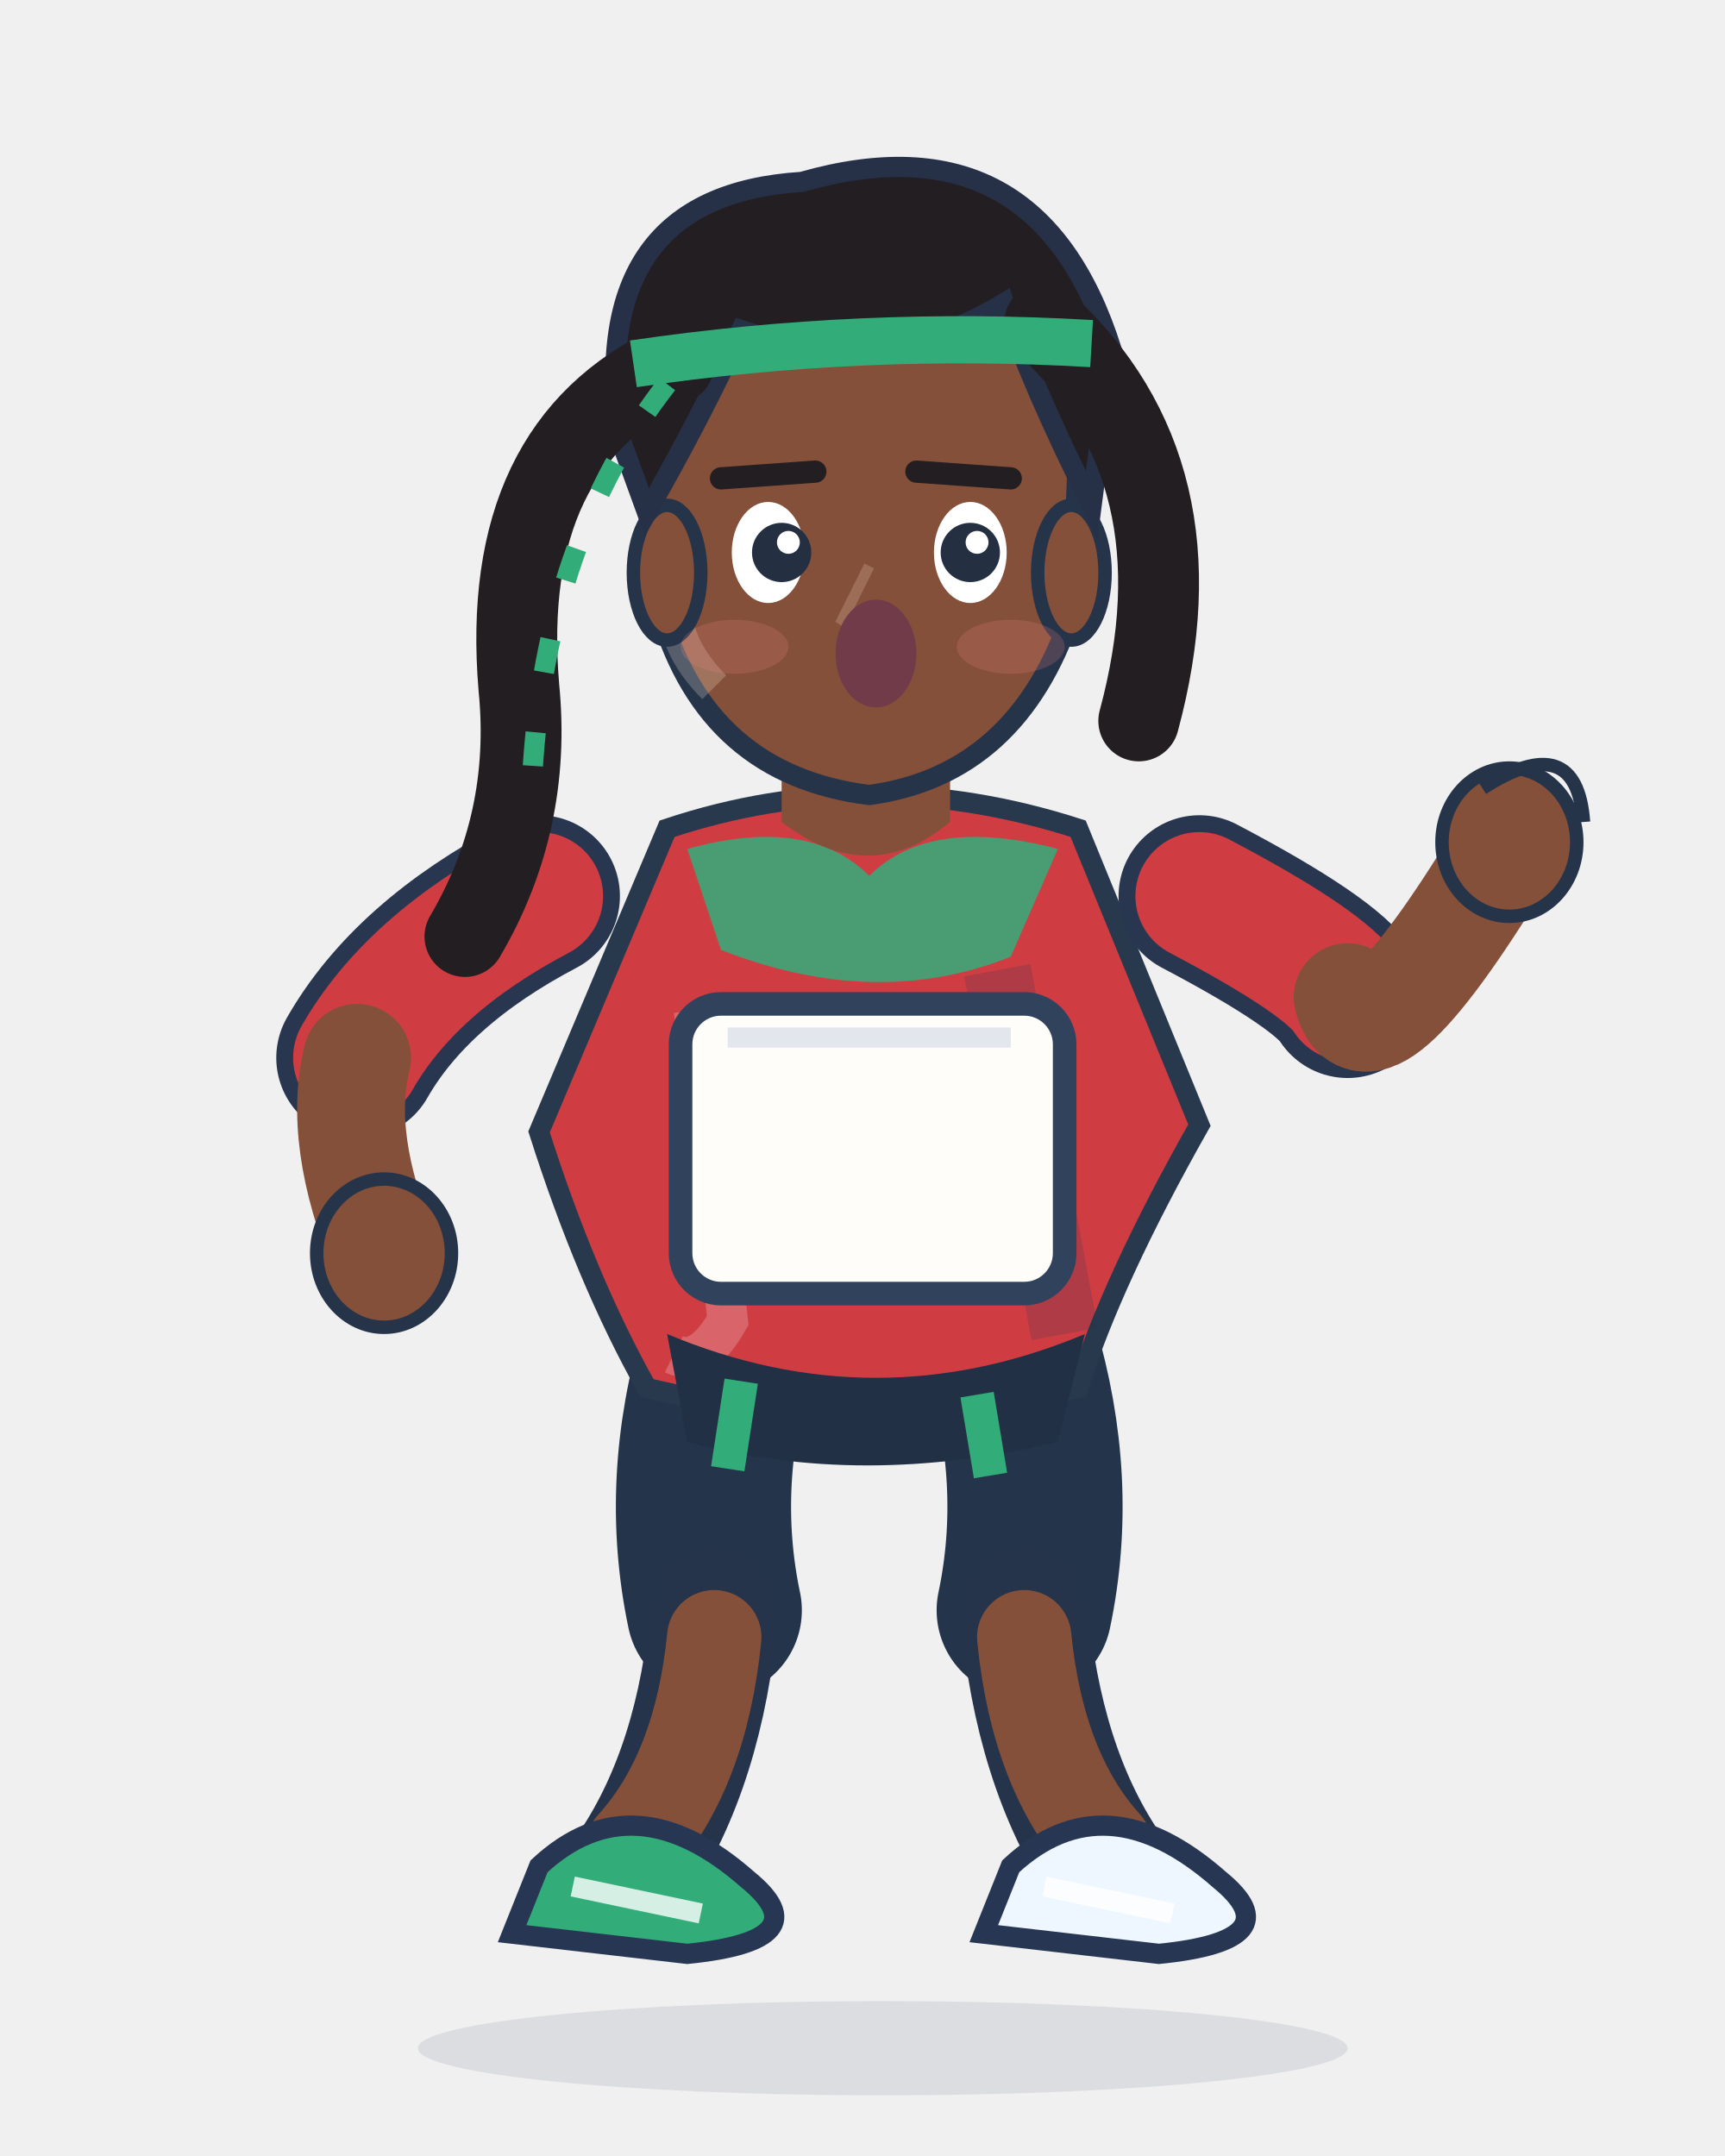
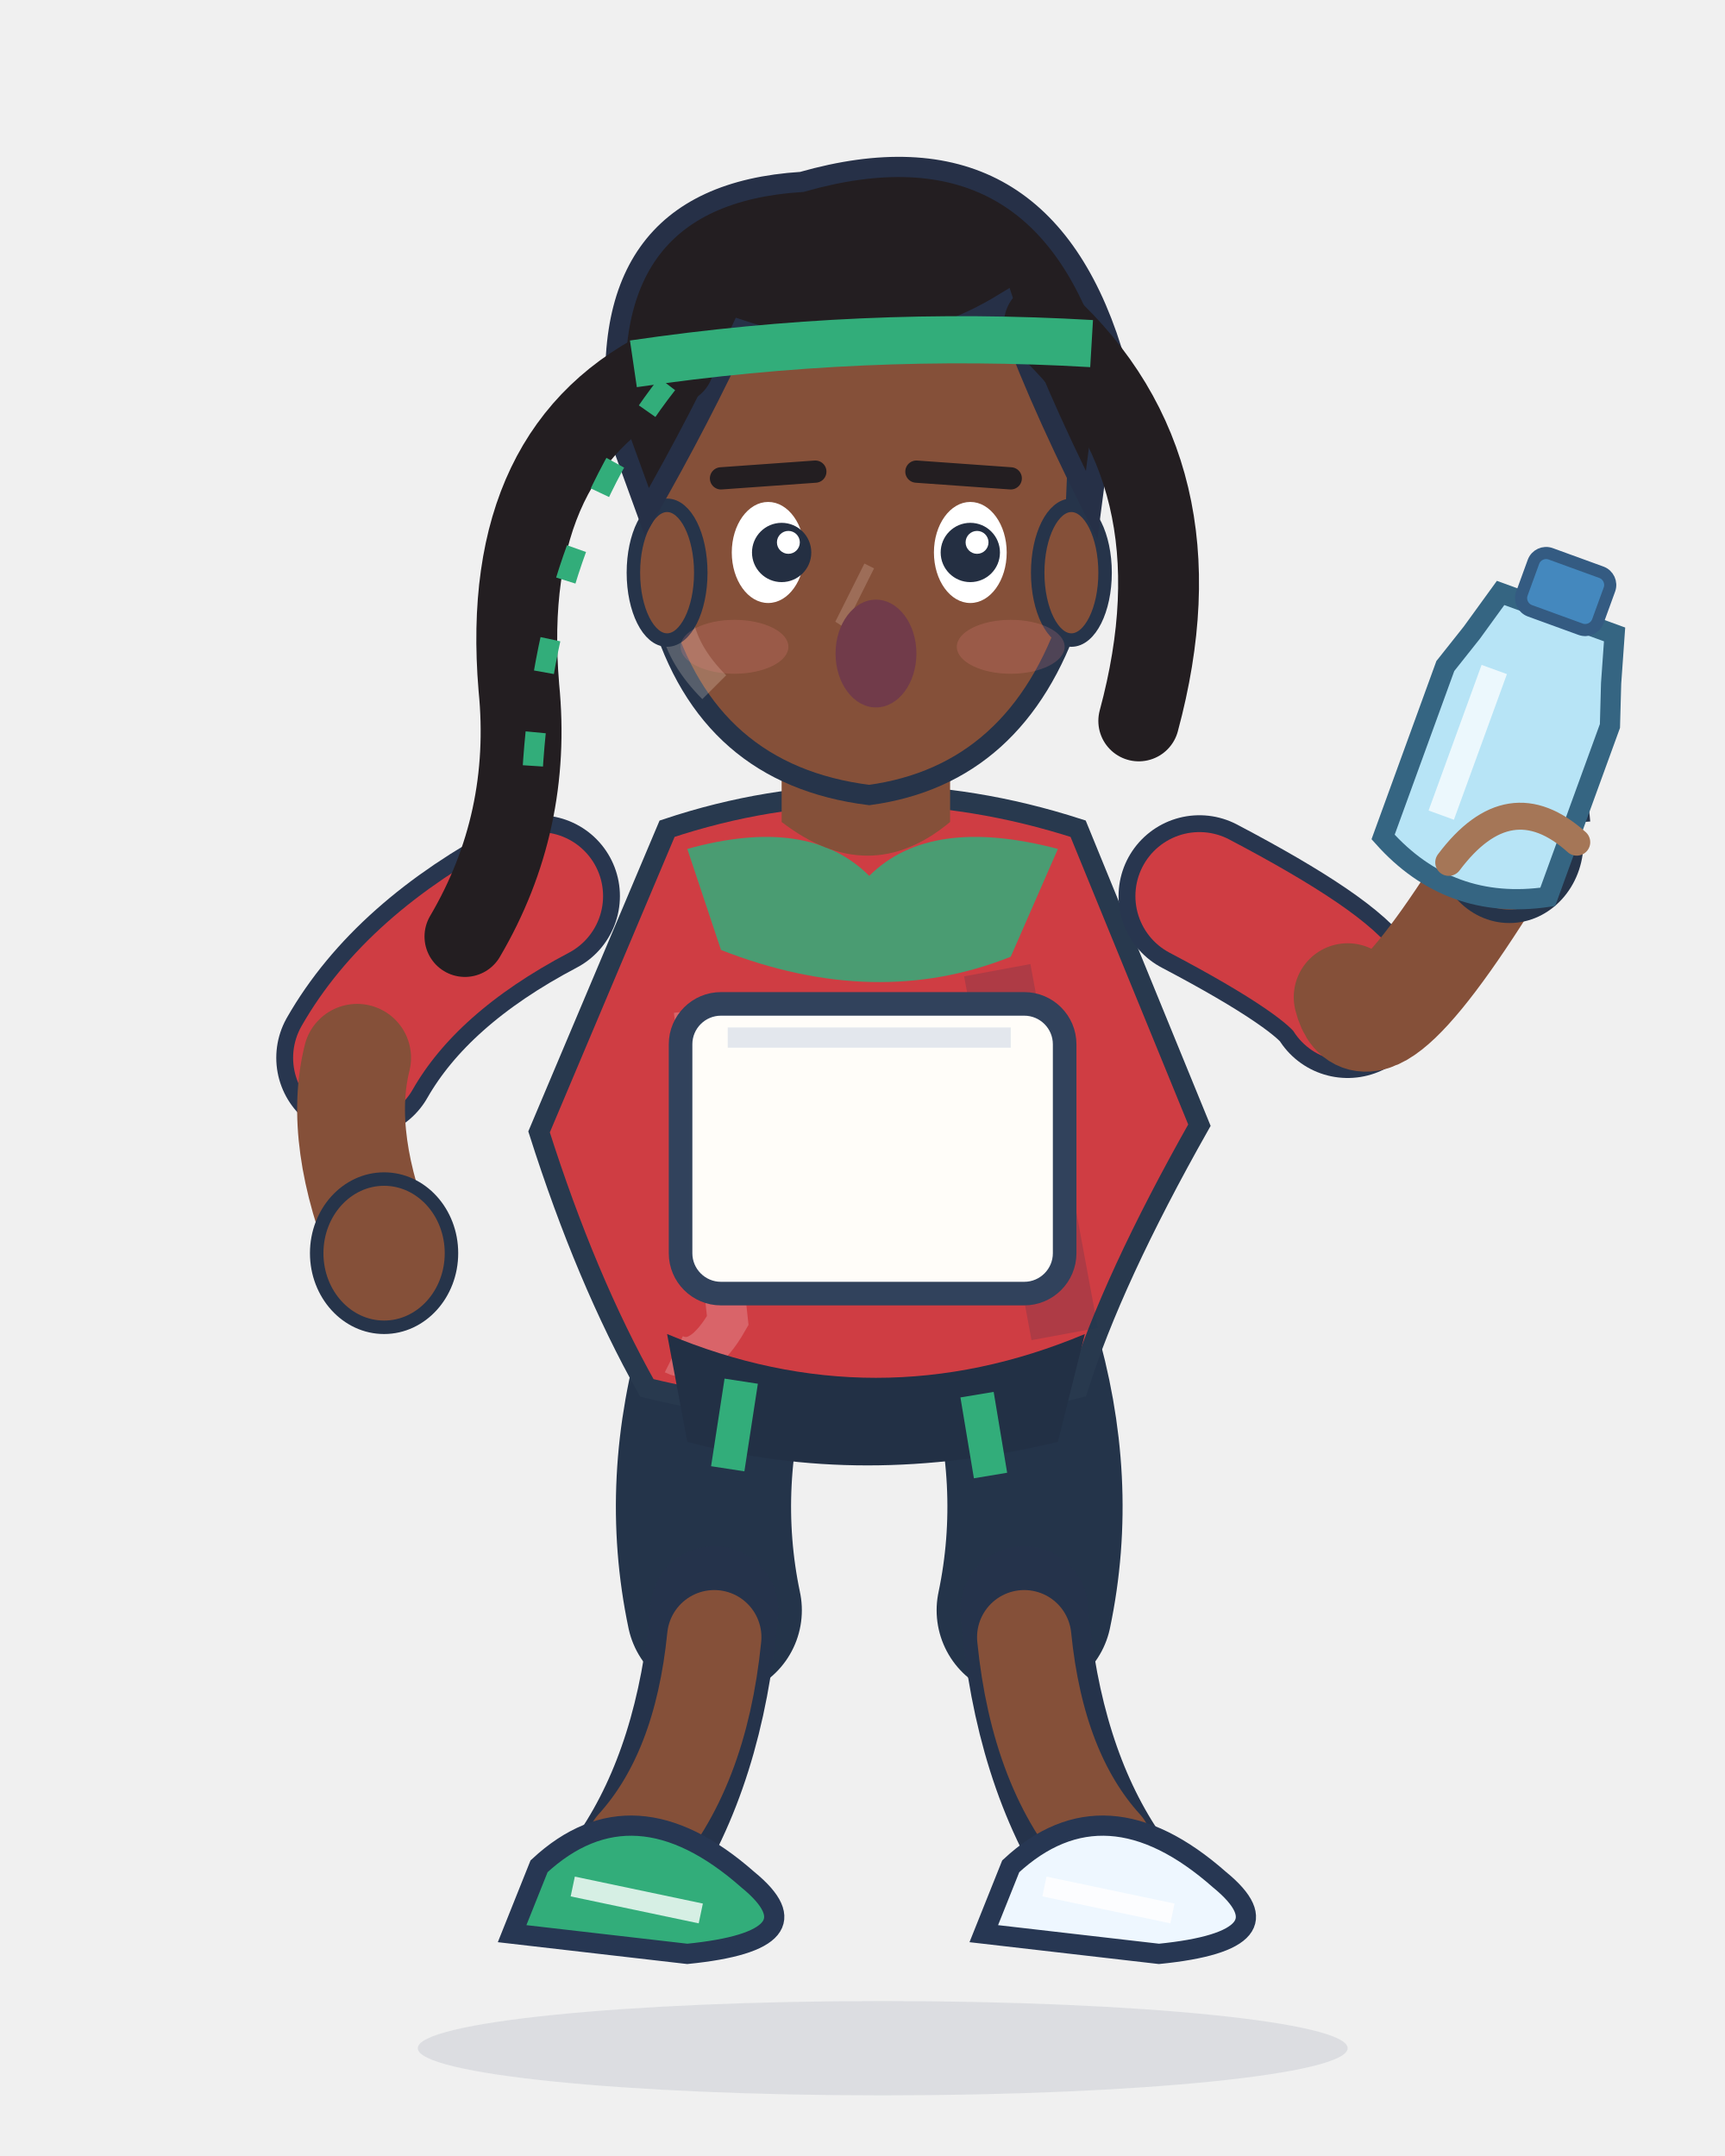
<svg xmlns="http://www.w3.org/2000/svg" width="256" height="320" viewBox="0 0 256 320" role="img" aria-label="KE female catch">
  <g id="body_01_pose" transform="translate(0 0)">
    <ellipse cx="131" cy="304" rx="69" ry="7" fill="#26385c" opacity=".10" />
    <g id="legs">
      <g id="leg_left">
        <path d="M108 200 Q102 220 106 239" stroke="#24344a" stroke-width="26" stroke-linecap="round" fill="none" />
        <path d="M106 239 Q104 262 94 277" stroke="#25334b" stroke-width="19" stroke-linecap="round" fill="none" />
        <path d="M106 243 Q104 263 94 274" stroke="#855039" stroke-width="14" stroke-linecap="round" fill="none" />
        <path d="M80 277 Q94 264 111 279 Q122 288 102 290 L76 287Z" fill="#32ad7a" stroke="#273753" stroke-width="3" />
        <path d="M85 280 L104 284" stroke="#ffffff" stroke-width="3" opacity=".8" />
      </g>
      <g id="leg_right">
        <path d="M150 200 Q156 220 152 239" stroke="#24344a" stroke-width="26" stroke-linecap="round" fill="none" />
        <path d="M152 239 Q154 262 164 277" stroke="#25334b" stroke-width="19" stroke-linecap="round" fill="none" />
        <path d="M152 243 Q154 263 164 274" stroke="#855039" stroke-width="14" stroke-linecap="round" fill="none" />
        <path d="M150 277 Q164 264 181 279 Q192 288 172 290 L146 287Z" fill="#eef7ff" stroke="#273753" stroke-width="3" />
        <path d="M155 280 L174 284" stroke="#ffffff" stroke-width="3" opacity=".8" />
      </g>
    </g>
    <g id="arm_left">
      <path d="M80 133 Q61 143 53 157" fill="none" stroke="#28364f" stroke-width="24" stroke-linecap="round" />
      <path d="M80 133 Q61 143 53 157" fill="none" stroke="#cf3d43" stroke-width="19" stroke-linecap="round" />
      <path d="M53 157 Q50 169 57 186" stroke="#855039" stroke-width="16" stroke-linecap="round" fill="none" />
      <ellipse cx="57" cy="186" rx="10" ry="11" fill="#855039" stroke="#26344a" stroke-width="2" />
    </g>
    <g id="torso">
      <path d="M99 123 Q129 113 160 123 L178 167 Q165 190 160 206 Q129 214 96 206 Q87 190 80 168Z" fill="#cf3d43" stroke="#28394e" stroke-width="3" />
      <path d="M102 126 Q120 121 129 130 Q138 121 157 126 L150 142 Q130 150 107 141Z" fill="#32ad7a" opacity=".84" />
      <path d="M103 150 L108 196 Q104 203 100 201" stroke="#fff" stroke-opacity=".20" stroke-width="6" fill="none" />
      <path d="M148 144 L158 198" stroke="#193451" stroke-opacity=".18" stroke-width="10" fill="none" />
      <path d="M116 113 L116 122 Q129 132 141 122 L141 111Z" fill="#855039" />
      <path d="M99 198 Q130 211 161 198 L157 214 Q128 221 102 214Z" fill="#223045" />
      <path d="M110 205 L108 218 M145 207 L147 219" stroke="#32ad7a" stroke-width="5" />
    </g>
    <g id="arm_right">
      <path d="M178 133 Q197 143 200 148" fill="none" stroke="#28364f" stroke-width="24" stroke-linecap="round" />
      <path d="M178 133 Q197 143 200 148" fill="none" stroke="#cf3d43" stroke-width="19" stroke-linecap="round" />
      <path d="M200 148 Q203 160 224 125" stroke="#855039" stroke-width="16" stroke-linecap="round" fill="none" />
      <ellipse cx="224" cy="125" rx="10" ry="11" fill="#855039" stroke="#26344a" stroke-width="2" />
      <path d="M220 117 Q234 108 235 122" fill="none" stroke="#26344a" stroke-width="2" />
    </g>
    <g id="face">
      <path d="M97 67 Q99 42 128 40 Q155 41 160 67 L159 91 Q151 115 129 118 Q105 115 98 91Z" fill="#855039" stroke="#26344a" stroke-width="3" />
      <path d="M102 83 Q97 93 106 102" stroke="#fff1dd" stroke-width="5" opacity=".22" fill="none" />
      <ellipse cx="99" cy="85" rx="5" ry="10" fill="#855039" stroke="#26344a" stroke-width="2" />
      <ellipse cx="159" cy="85" rx="5" ry="10" fill="#855039" stroke="#26344a" stroke-width="2" />
      <path d="M107 71 L121 70 M136 70 L150 71" fill="none" stroke="#231e21" stroke-width="3.3" stroke-linecap="round" />
      <ellipse cx="114" cy="82" rx="5.4" ry="7.5" fill="#fff" />
      <ellipse cx="144" cy="82" rx="5.4" ry="7.5" fill="#fff" />
      <circle cx="116" cy="82" r="4.4" fill="#242f42" />
      <circle cx="144" cy="82" r="4.4" fill="#242f42" />
      <circle cx="117" cy="80.5" r="1.7" fill="#fff" />
      <circle cx="145" cy="80.5" r="1.7" fill="#fff" />
      <path d="M129 84 L125 92 Q128 94 133 92" stroke="#9d6d58" stroke-width="1.6" fill="none" />
      <ellipse cx="109" cy="96" rx="8" ry="4" fill="#ee8382" opacity=".21" />
      <ellipse cx="150" cy="96" rx="8" ry="4" fill="#ee8382" opacity=".21" />
      <ellipse cx="130" cy="97" rx="6" ry="8" fill="#713b4a" />
    </g>
    <g id="hair">
      <path d="M92 65 Q87 29 119 27 Q154 17 165 52 L162 75 Q153 57 149 45 Q131 56 110 49 Q104 62 96 76Z" fill="#231e21" stroke="#263047" stroke-width="3" />
      <path d="M100 54 Q74 66 77 102 Q79 122 69 139 M155 48 Q179 70 169 107" stroke="#231e21" stroke-width="12" stroke-linecap="round" fill="none" />
      <path d="M99 57 Q81 80 79 115" stroke="#32ad7a" stroke-width="3" stroke-dasharray="5 9" fill="none" />
      <path d="M94 54 Q128 49 162 51" stroke="#32ad7a" stroke-width="7" fill="none" />
    </g>
    <g id="bib_placeholder">
      <rect x="101" y="149" width="57" height="43" rx="6" fill="#fffdf9" stroke="#31425c" stroke-width="3.5" />
      <path d="M108 154 H150" stroke="#e3e7ed" stroke-width="3" />
    </g>
  </g>
+   <g id="received_supply" transform="translate(225 108) rotate(20)">
+     <path d="M-9 -18 H9 L11 -11 L13 -5 V22 Q0 29 -13 22 V-5 L-11 -11Z" fill="#b7e4f6" stroke="#356582" stroke-width="3" />
+     <rect x="-6" y="-26" width="12" height="9" rx="2" fill="#4488be" stroke="#345b82" stroke-width="1.8" />
+     <path d="M-6 -7 V16" stroke="#fff" stroke-width="4" opacity=".74" />
+   </g>
+   <path id="fingers_over_supply" d="M215 128 Q224 116 234 125" fill="none" stroke="#a57657" stroke-width="4" stroke-linecap="round" />
</svg>
